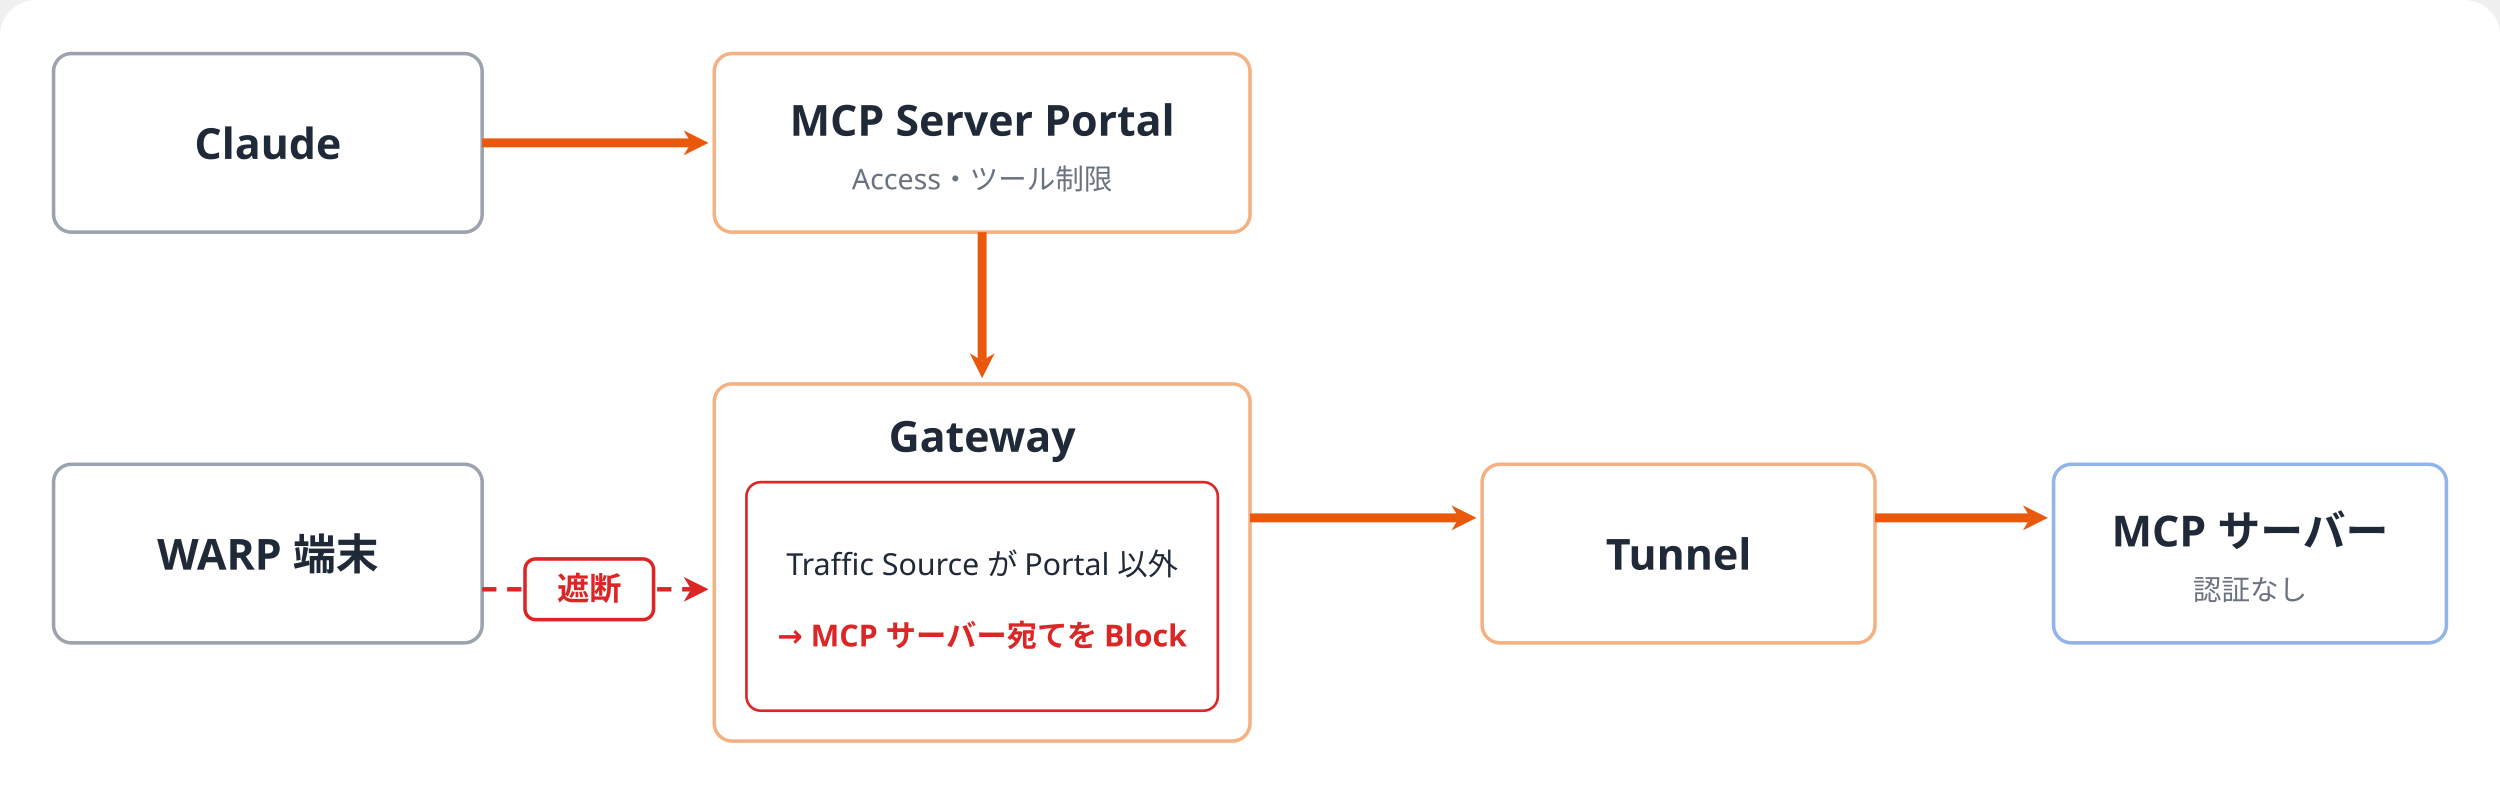
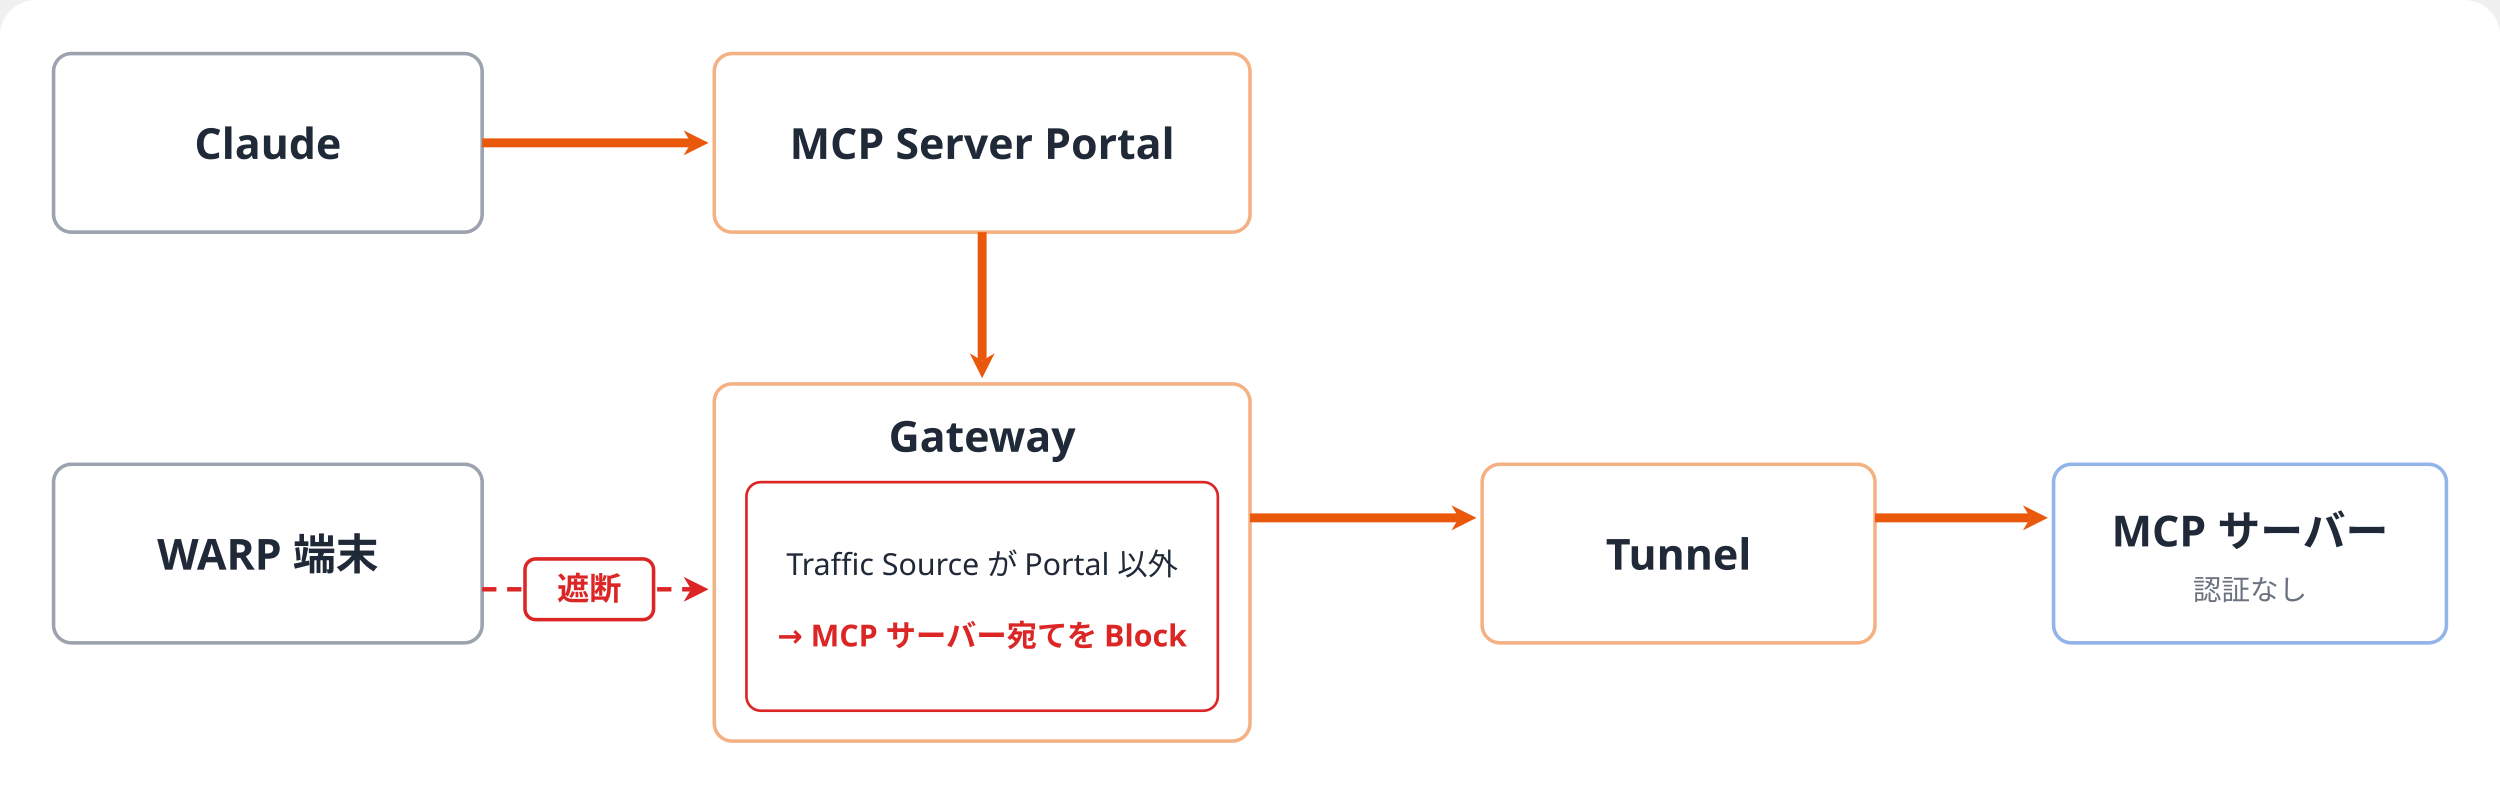
<svg xmlns="http://www.w3.org/2000/svg" width="1400" height="445" viewBox="0 0 1400 445">
  <defs>
    <marker id="a9CA3AF" viewBox="0 0 10 10" refX="3" refY="5" markerWidth="14" markerHeight="14" markerUnits="userSpaceOnUse" orient="auto">
      <path d="M0,0 L10,5 L0,10 L3,5 z" fill="#9CA3AF" />
    </marker>
    <marker id="aEA580C" viewBox="0 0 10 10" refX="3" refY="5" markerWidth="14" markerHeight="14" markerUnits="userSpaceOnUse" orient="auto">
      <path d="M0,0 L10,5 L0,10 L3,5 z" fill="#EA580C" />
    </marker>
    <marker id="aDC2626" viewBox="0 0 10 10" refX="3" refY="5" markerWidth="14" markerHeight="14" markerUnits="userSpaceOnUse" orient="auto">
      <path d="M0,0 L10,5 L0,10 L3,5 z" fill="#DC2626" />
    </marker>
    <marker id="a6B7280" viewBox="0 0 10 10" refX="3" refY="5" markerWidth="14" markerHeight="14" markerUnits="userSpaceOnUse" orient="auto">
      <path d="M0,0 L10,5 L0,10 L3,5 z" fill="#6B7280" />
    </marker>
  </defs>
  <rect width="1400" height="480" rx="20" fill="#FFFFFF" />
  <g>
    <rect x="30" y="30" width="240" height="100" rx="10" fill="#FFFFFF" stroke="#9CA3AF" stroke-width="2" />
    <text x="150.0" y="89.0" font-family="'BIZ UDPGothic', 'Hiragino Sans', sans-serif" font-size="24" font-weight="700" fill="#1F2937" text-anchor="middle">Claude</text>
  </g>
  <g>
    <rect x="30" y="260" width="240" height="100" rx="10" fill="#FFFFFF" stroke="#9CA3AF" stroke-width="2" />
    <text x="150.0" y="319.0" font-family="'BIZ UDPGothic', 'Hiragino Sans', sans-serif" font-size="24" font-weight="700" fill="#1F2937" text-anchor="middle">WARP 端末</text>
  </g>
  <g>
    <rect x="400" y="30" width="300" height="100" rx="10" fill="#FFFFFF" stroke="#F4B183" stroke-width="2" />
-     <text x="550.0" y="76.0" font-family="'BIZ UDPGothic', 'Hiragino Sans', sans-serif" font-size="24" font-weight="700" fill="#1F2937" text-anchor="middle">MCP Server Portal</text>
-     <text x="550.0" y="106.0" font-family="'BIZ UDPGothic', 'Hiragino Sans', sans-serif" font-size="16" font-weight="400" fill="#6B7280" text-anchor="middle">Access・ツール制限</text>
+     <text x="550.0" y="89.0" font-family="'BIZ UDPGothic', 'Hiragino Sans', sans-serif" font-size="24" font-weight="700" fill="#1F2937" text-anchor="middle">MCP Server Portal</text>
  </g>
  <rect x="400" y="215" width="300" height="200" rx="10" fill="#FFFFFF" stroke="#F4B183" stroke-width="2" />
  <text x="550" y="253" font-family="'BIZ UDPGothic', 'Hiragino Sans', sans-serif" font-size="24" font-weight="700" fill="#1F2937" text-anchor="middle">Gateway</text>
  <rect x="418" y="270" width="264" height="128" rx="8" fill="#FFFFFF" stroke="#DC2626" stroke-width="1.5" />
  <text x="550" y="322" font-family="'BIZ UDPGothic', 'Hiragino Sans', sans-serif" font-size="17" font-weight="500" fill="#1F2937" text-anchor="middle">Traffic Source が Portal 以外</text>
  <text x="550" y="362" font-family="'BIZ UDPGothic', 'Hiragino Sans', sans-serif" font-size="17" font-weight="700" fill="#DC2626" text-anchor="middle">→ MCP サーバー宛てを Block</text>
  <g>
    <rect x="830" y="260" width="220" height="100" rx="10" fill="#FFFFFF" stroke="#F4B183" stroke-width="2" />
    <text x="940.0" y="319.0" font-family="'BIZ UDPGothic', 'Hiragino Sans', sans-serif" font-size="24" font-weight="700" fill="#1F2937" text-anchor="middle">Tunnel</text>
  </g>
  <g>
    <rect x="1150" y="260" width="220" height="100" rx="10" fill="#FFFFFF" stroke="#93B4E8" stroke-width="2" />
    <text x="1260.0" y="306.0" font-family="'BIZ UDPGothic', 'Hiragino Sans', sans-serif" font-size="24" font-weight="700" fill="#1F2937" text-anchor="middle">MCP サーバー</text>
    <text x="1260.0" y="336.0" font-family="'BIZ UDPGothic', 'Hiragino Sans', sans-serif" font-size="16" font-weight="400" fill="#6B7280" text-anchor="middle">認証なし</text>
  </g>
  <path d="M270,80 L387,80" fill="none" stroke="#EA580C" stroke-width="5" opacity="1" marker-end="url(#aEA580C)" />
  <path d="M550,130 L550,202" fill="none" stroke="#EA580C" stroke-width="5" opacity="1" marker-end="url(#aEA580C)" />
  <path d="M700,290 L817,290" fill="none" stroke="#EA580C" stroke-width="5" opacity="1" marker-end="url(#aEA580C)" />
  <path d="M1050,290 L1137,290" fill="none" stroke="#EA580C" stroke-width="5" opacity="1" marker-end="url(#aEA580C)" />
  <path d="M270,330 L387,330" fill="none" stroke="#DC2626" stroke-width="2.5" stroke-dasharray="8 6" opacity="1" marker-end="url(#aDC2626)" />
  <rect x="294" y="313" width="72" height="34" rx="6" fill="#FFFFFF" stroke="#DC2626" stroke-width="2" />
  <text x="330" y="336" font-family="'BIZ UDPGothic', 'Hiragino Sans', sans-serif" font-size="18" font-weight="700" fill="#DC2626" text-anchor="middle">遮断</text>
</svg>
